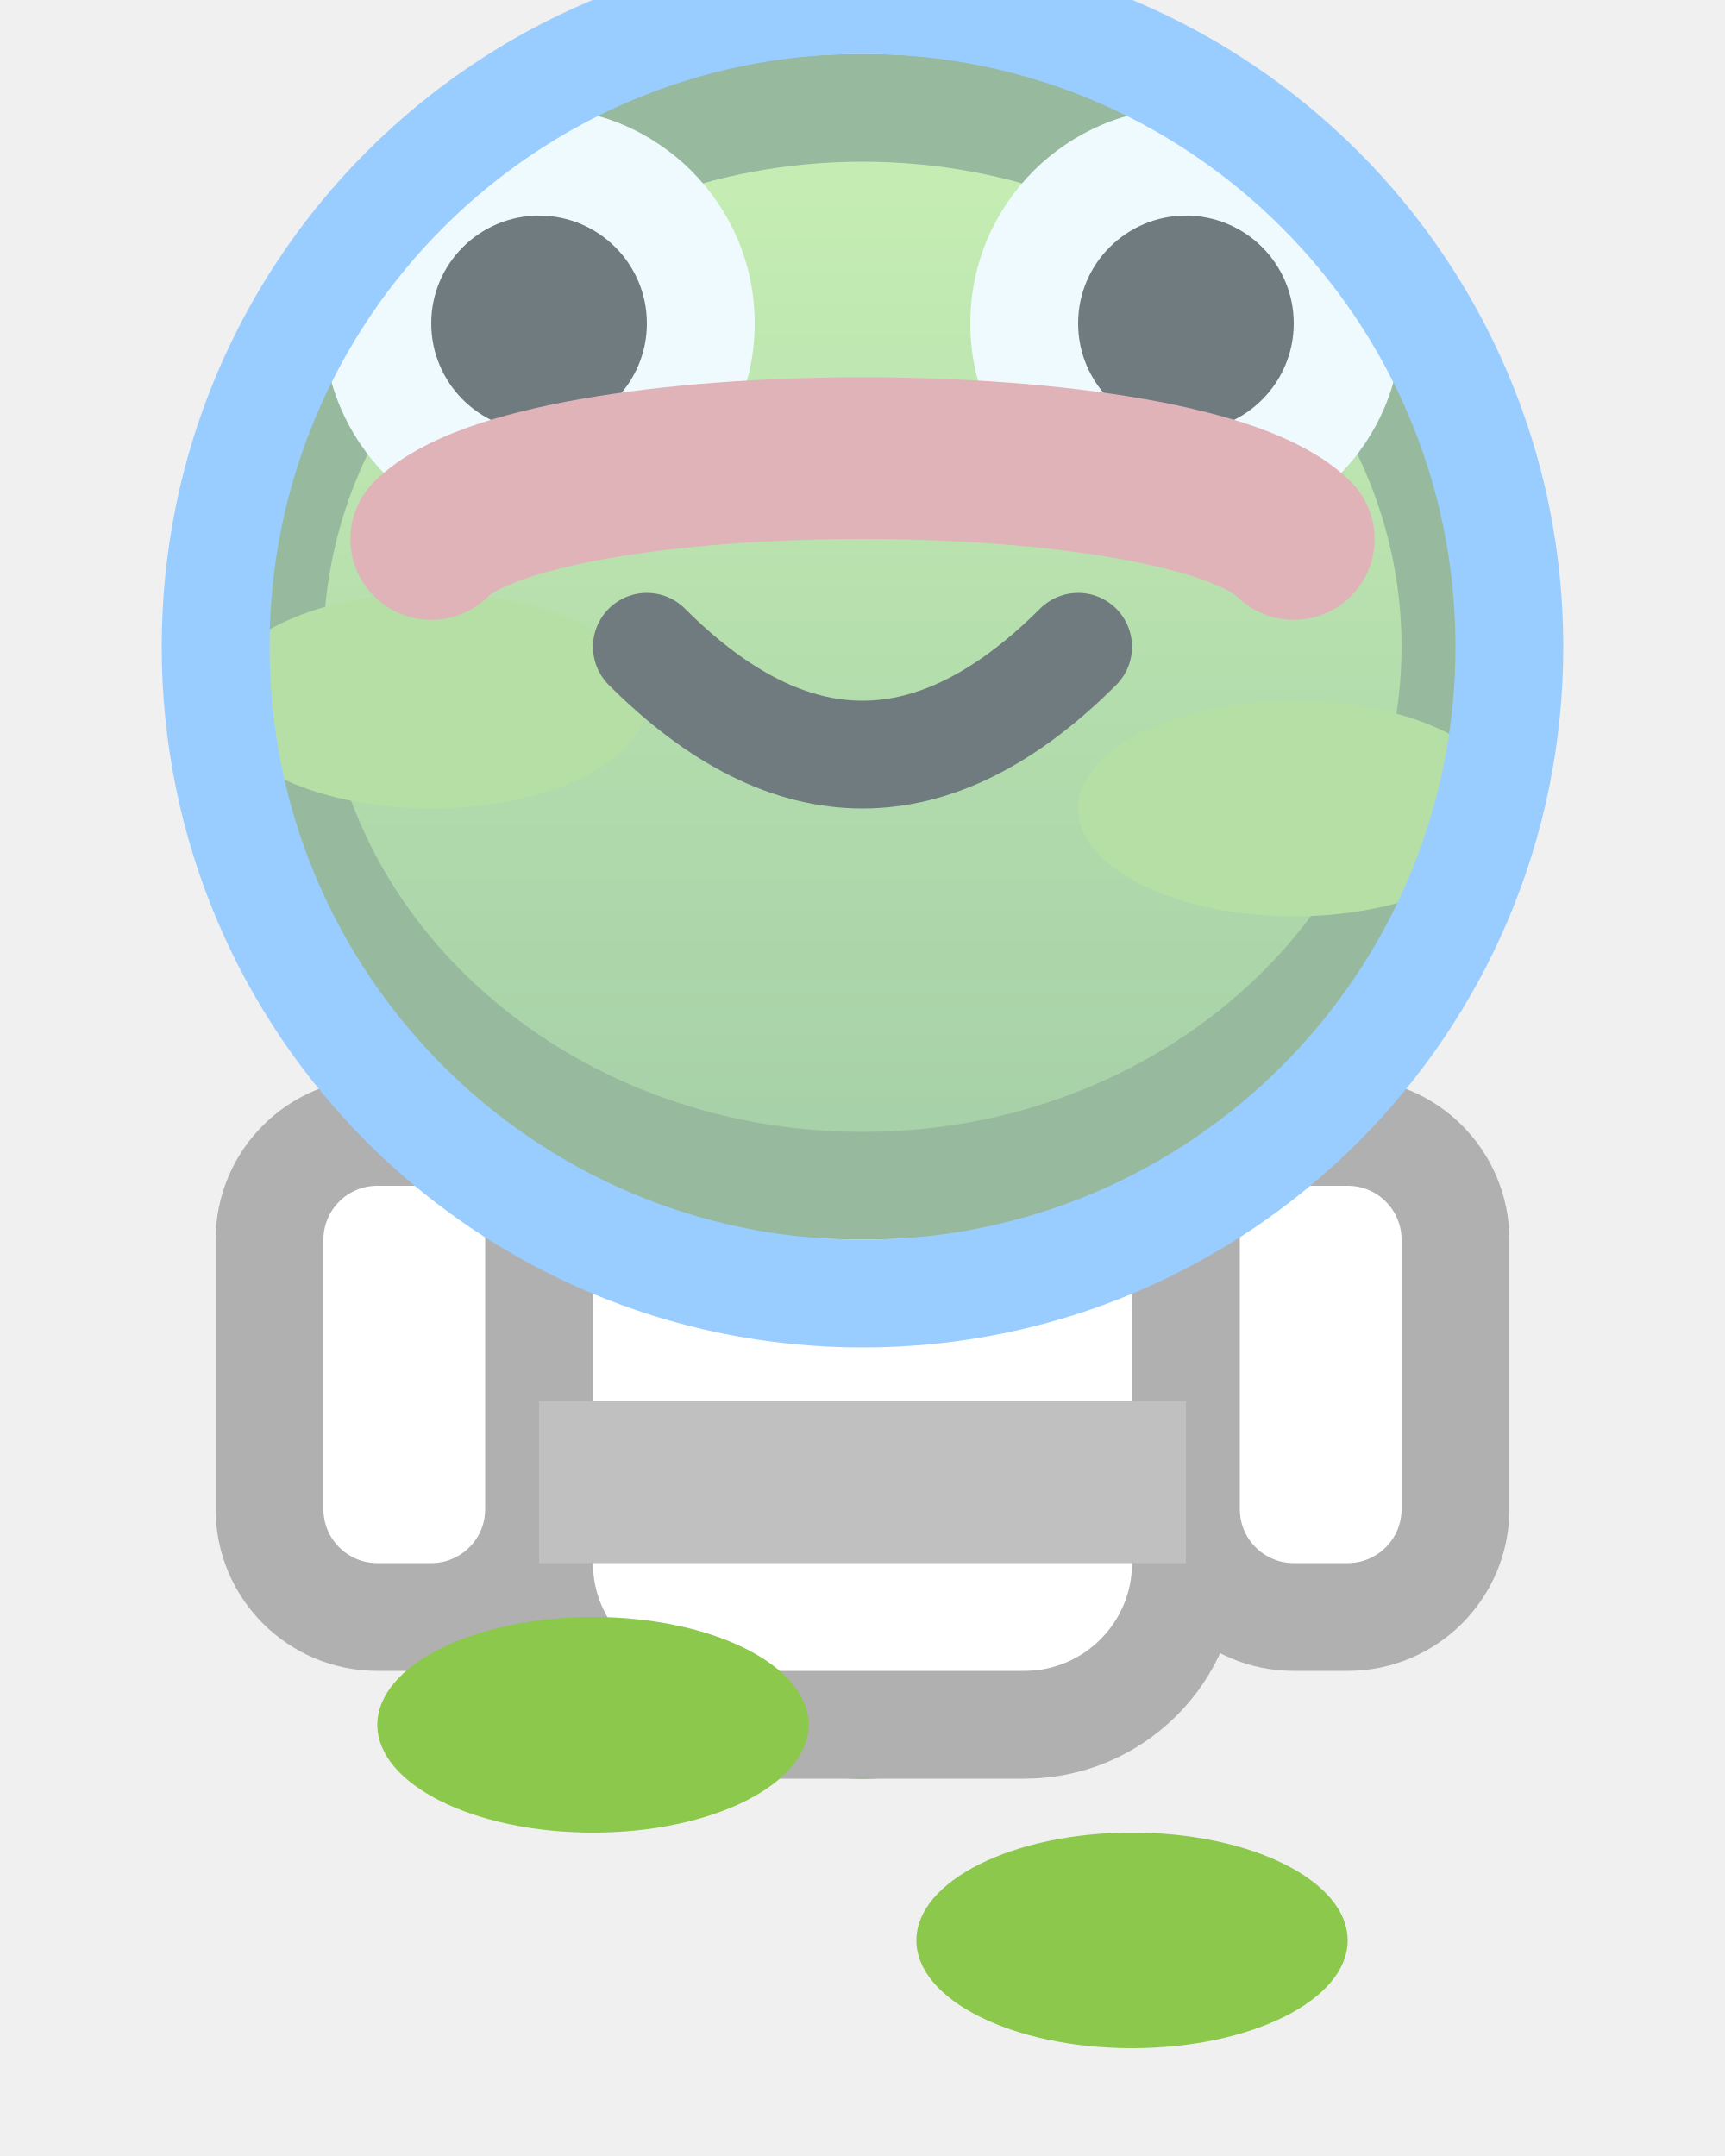
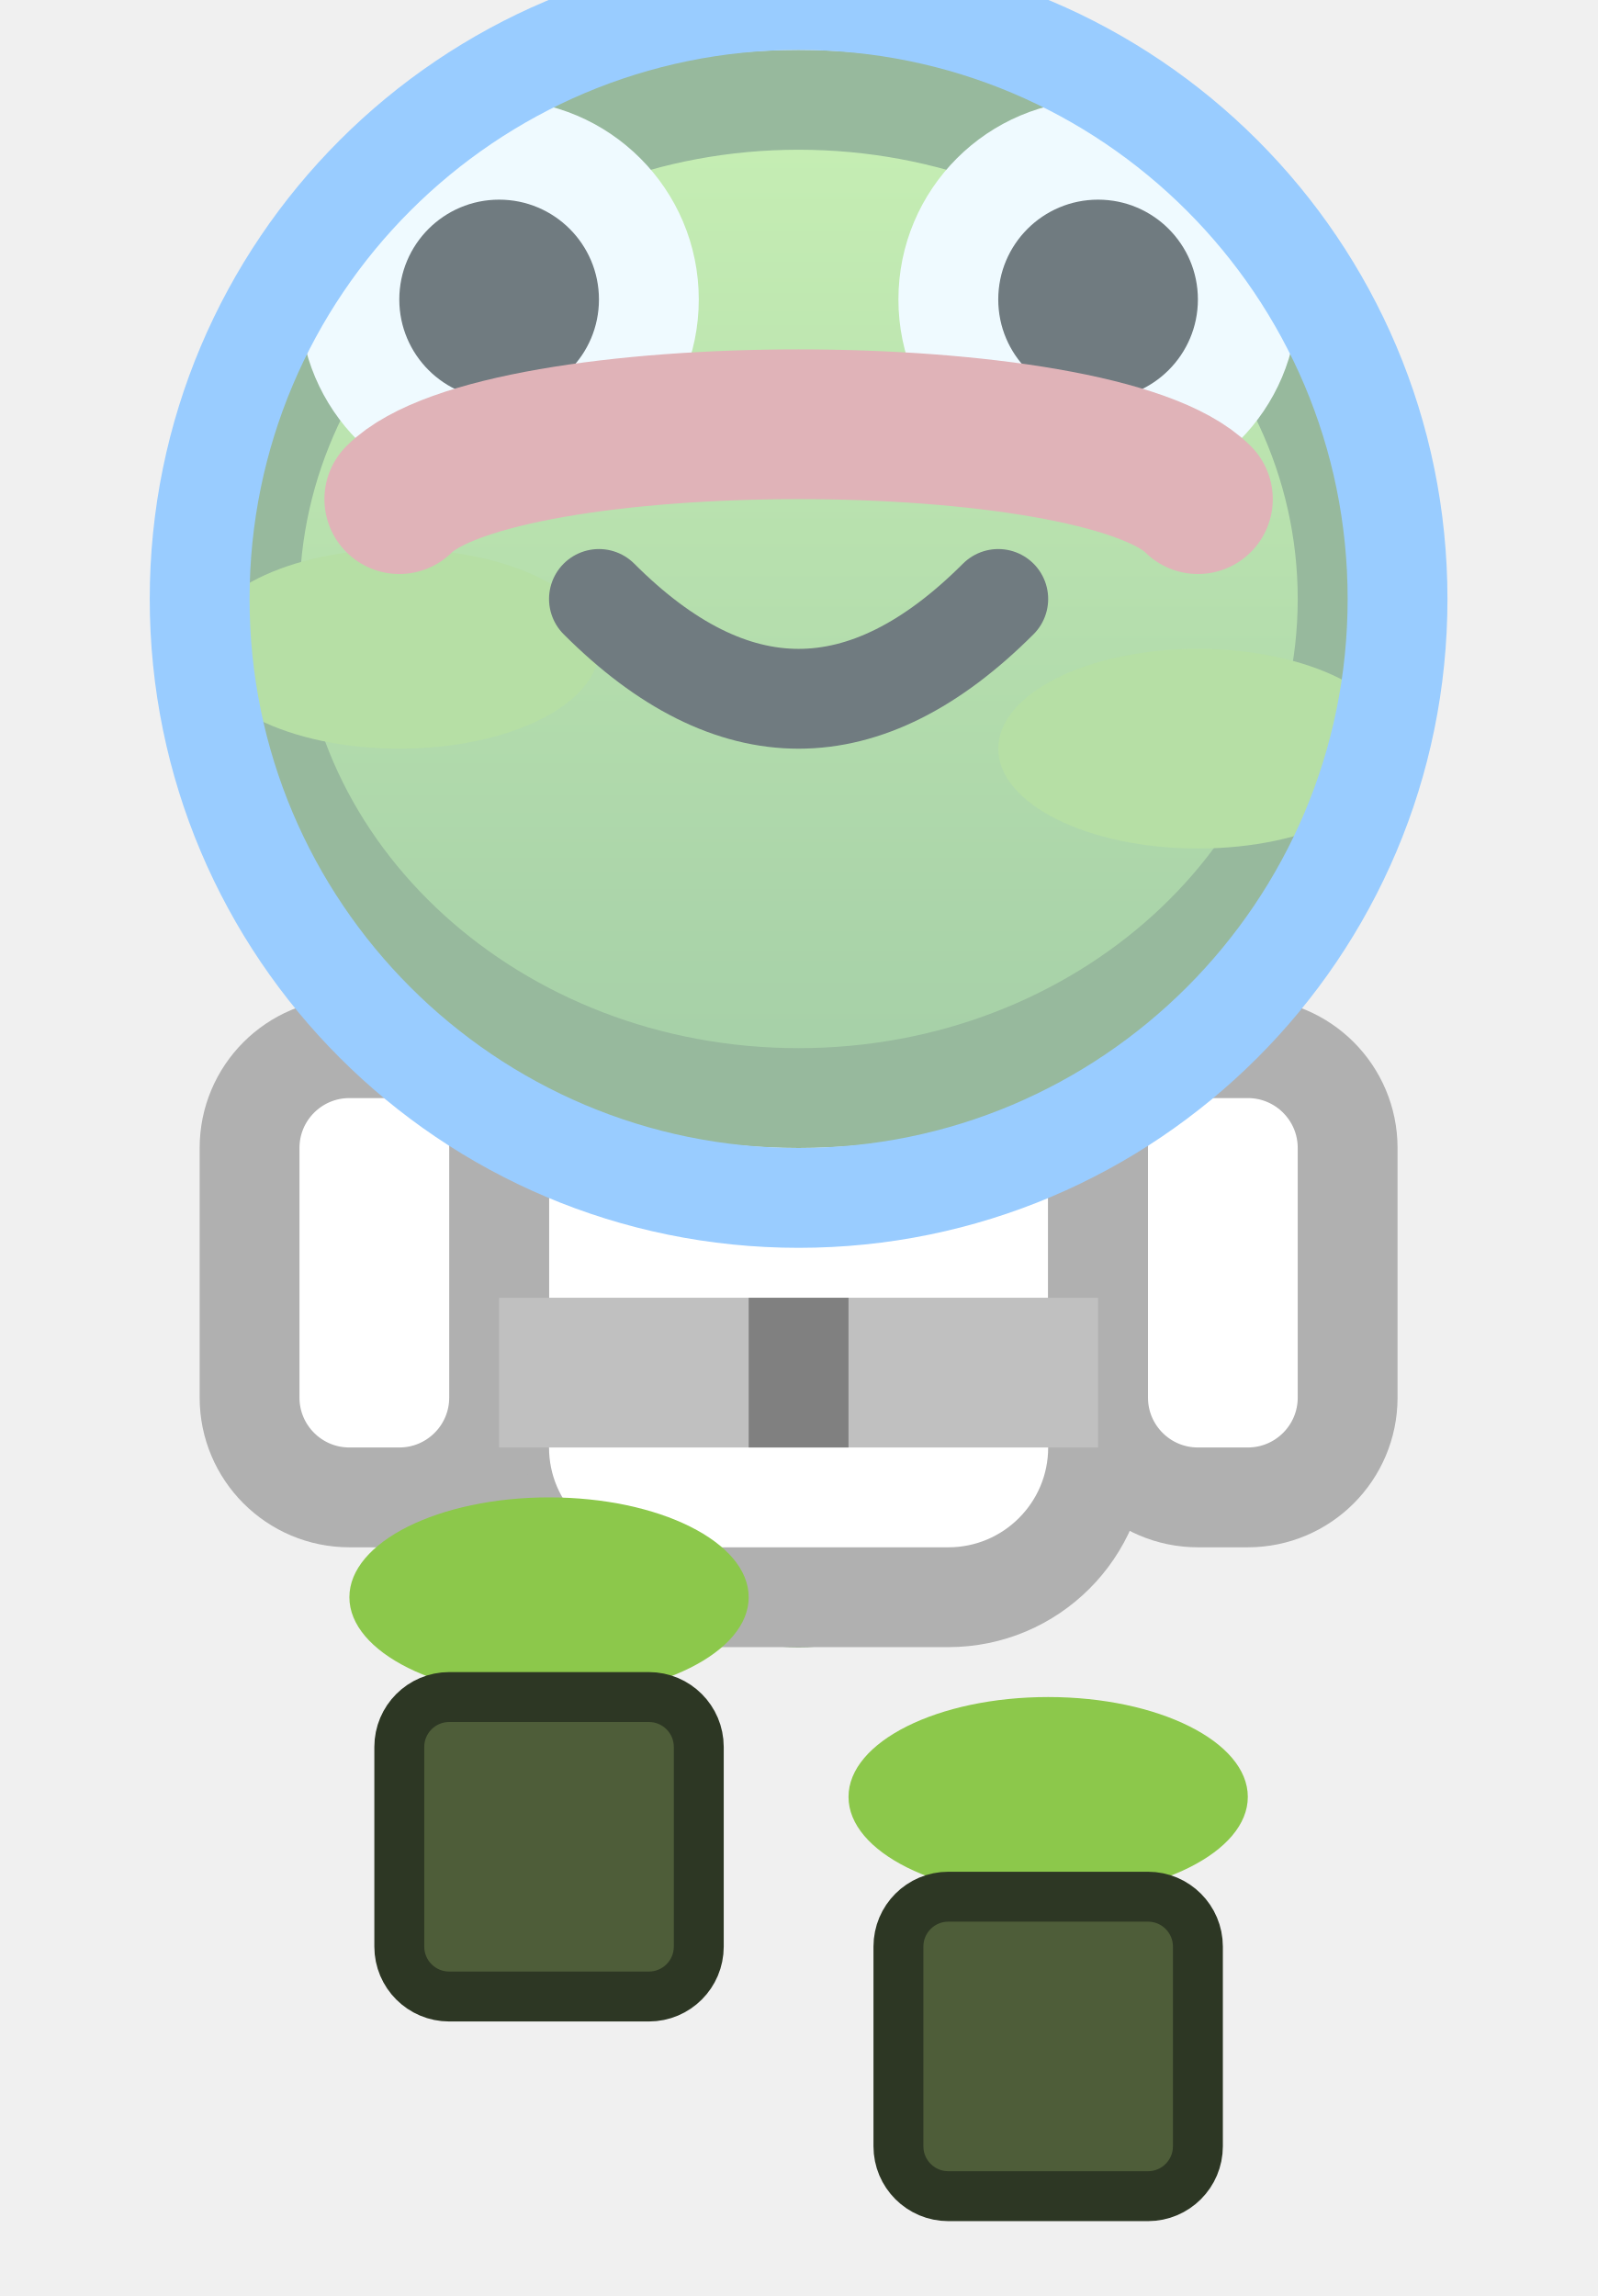
- <svg xmlns="http://www.w3.org/2000/svg" width="32" height="40">
+ <svg xmlns="http://www.w3.org/2000/svg" width="32" height="46">
  <defs>
    <linearGradient id="frogBody" x1="0" y1="0" x2="0" y2="1">
      <stop offset="0%" stop-color="#aee868" />
      <stop offset="100%" stop-color="#6aa84f" />
    </linearGradient>
  </defs>
  <ellipse cx="16" cy="25" rx="6" ry="7" fill="url(#frogBody)" stroke="#4e7c3a" stroke-width="2" />
  <rect x="10" y="18" width="12" height="14" rx="3" fill="#ffffff" stroke="#b0b0b0" stroke-width="2" />
  <rect x="5" y="21" width="5" height="9" rx="2" fill="#ffffff" stroke="#b0b0b0" stroke-width="2" />
  <rect x="22" y="21" width="5" height="9" rx="2" fill="#ffffff" stroke="#b0b0b0" stroke-width="2" />
  <rect x="10" y="26" width="12" height="3" fill="#c0c0c0" />
+   <rect x="15" y="26" width="2" height="3" fill="#808080" />
  <ellipse cx="11" cy="32" rx="4" ry="2" fill="#8cc84b" />
  <ellipse cx="21" cy="36" rx="4" ry="2" fill="#8cc84b" />
+   <rect x="8" y="34" width="6" height="6" rx="1" fill="#4e5d39" stroke="#2d3724" stroke-width="1" />
+   <rect x="18" y="38" width="6" height="6" rx="1" fill="#4e5d39" stroke="#2d3724" stroke-width="1" />
  <ellipse cx="16" cy="12" rx="11" ry="10" fill="url(#frogBody)" stroke="#4e7c3a" stroke-width="2" />
  <ellipse cx="8" cy="13" rx="4" ry="2" fill="#8cc84b" />
  <ellipse cx="24" cy="15" rx="4" ry="2" fill="#8cc84b" />
  <circle cx="10" cy="6" r="4" fill="#ffffff" />
  <circle cx="22" cy="6" r="4" fill="#ffffff" />
  <circle cx="10" cy="6" r="2" fill="#000000" />
  <circle cx="22" cy="6" r="2" fill="#000000" />
  <path d="M12 12 Q16 16 20 12" stroke="#000000" stroke-width="2" fill="none" stroke-linecap="round" />
  <path d="M8 10 C10 8, 22 8, 24 10" stroke="#e07070" stroke-width="3" fill="none" stroke-linecap="round" />
  <circle cx="16" cy="12" r="12" fill="#e0f7ff" fill-opacity="0.5" stroke="#99ccff" stroke-width="2" />
</svg>
